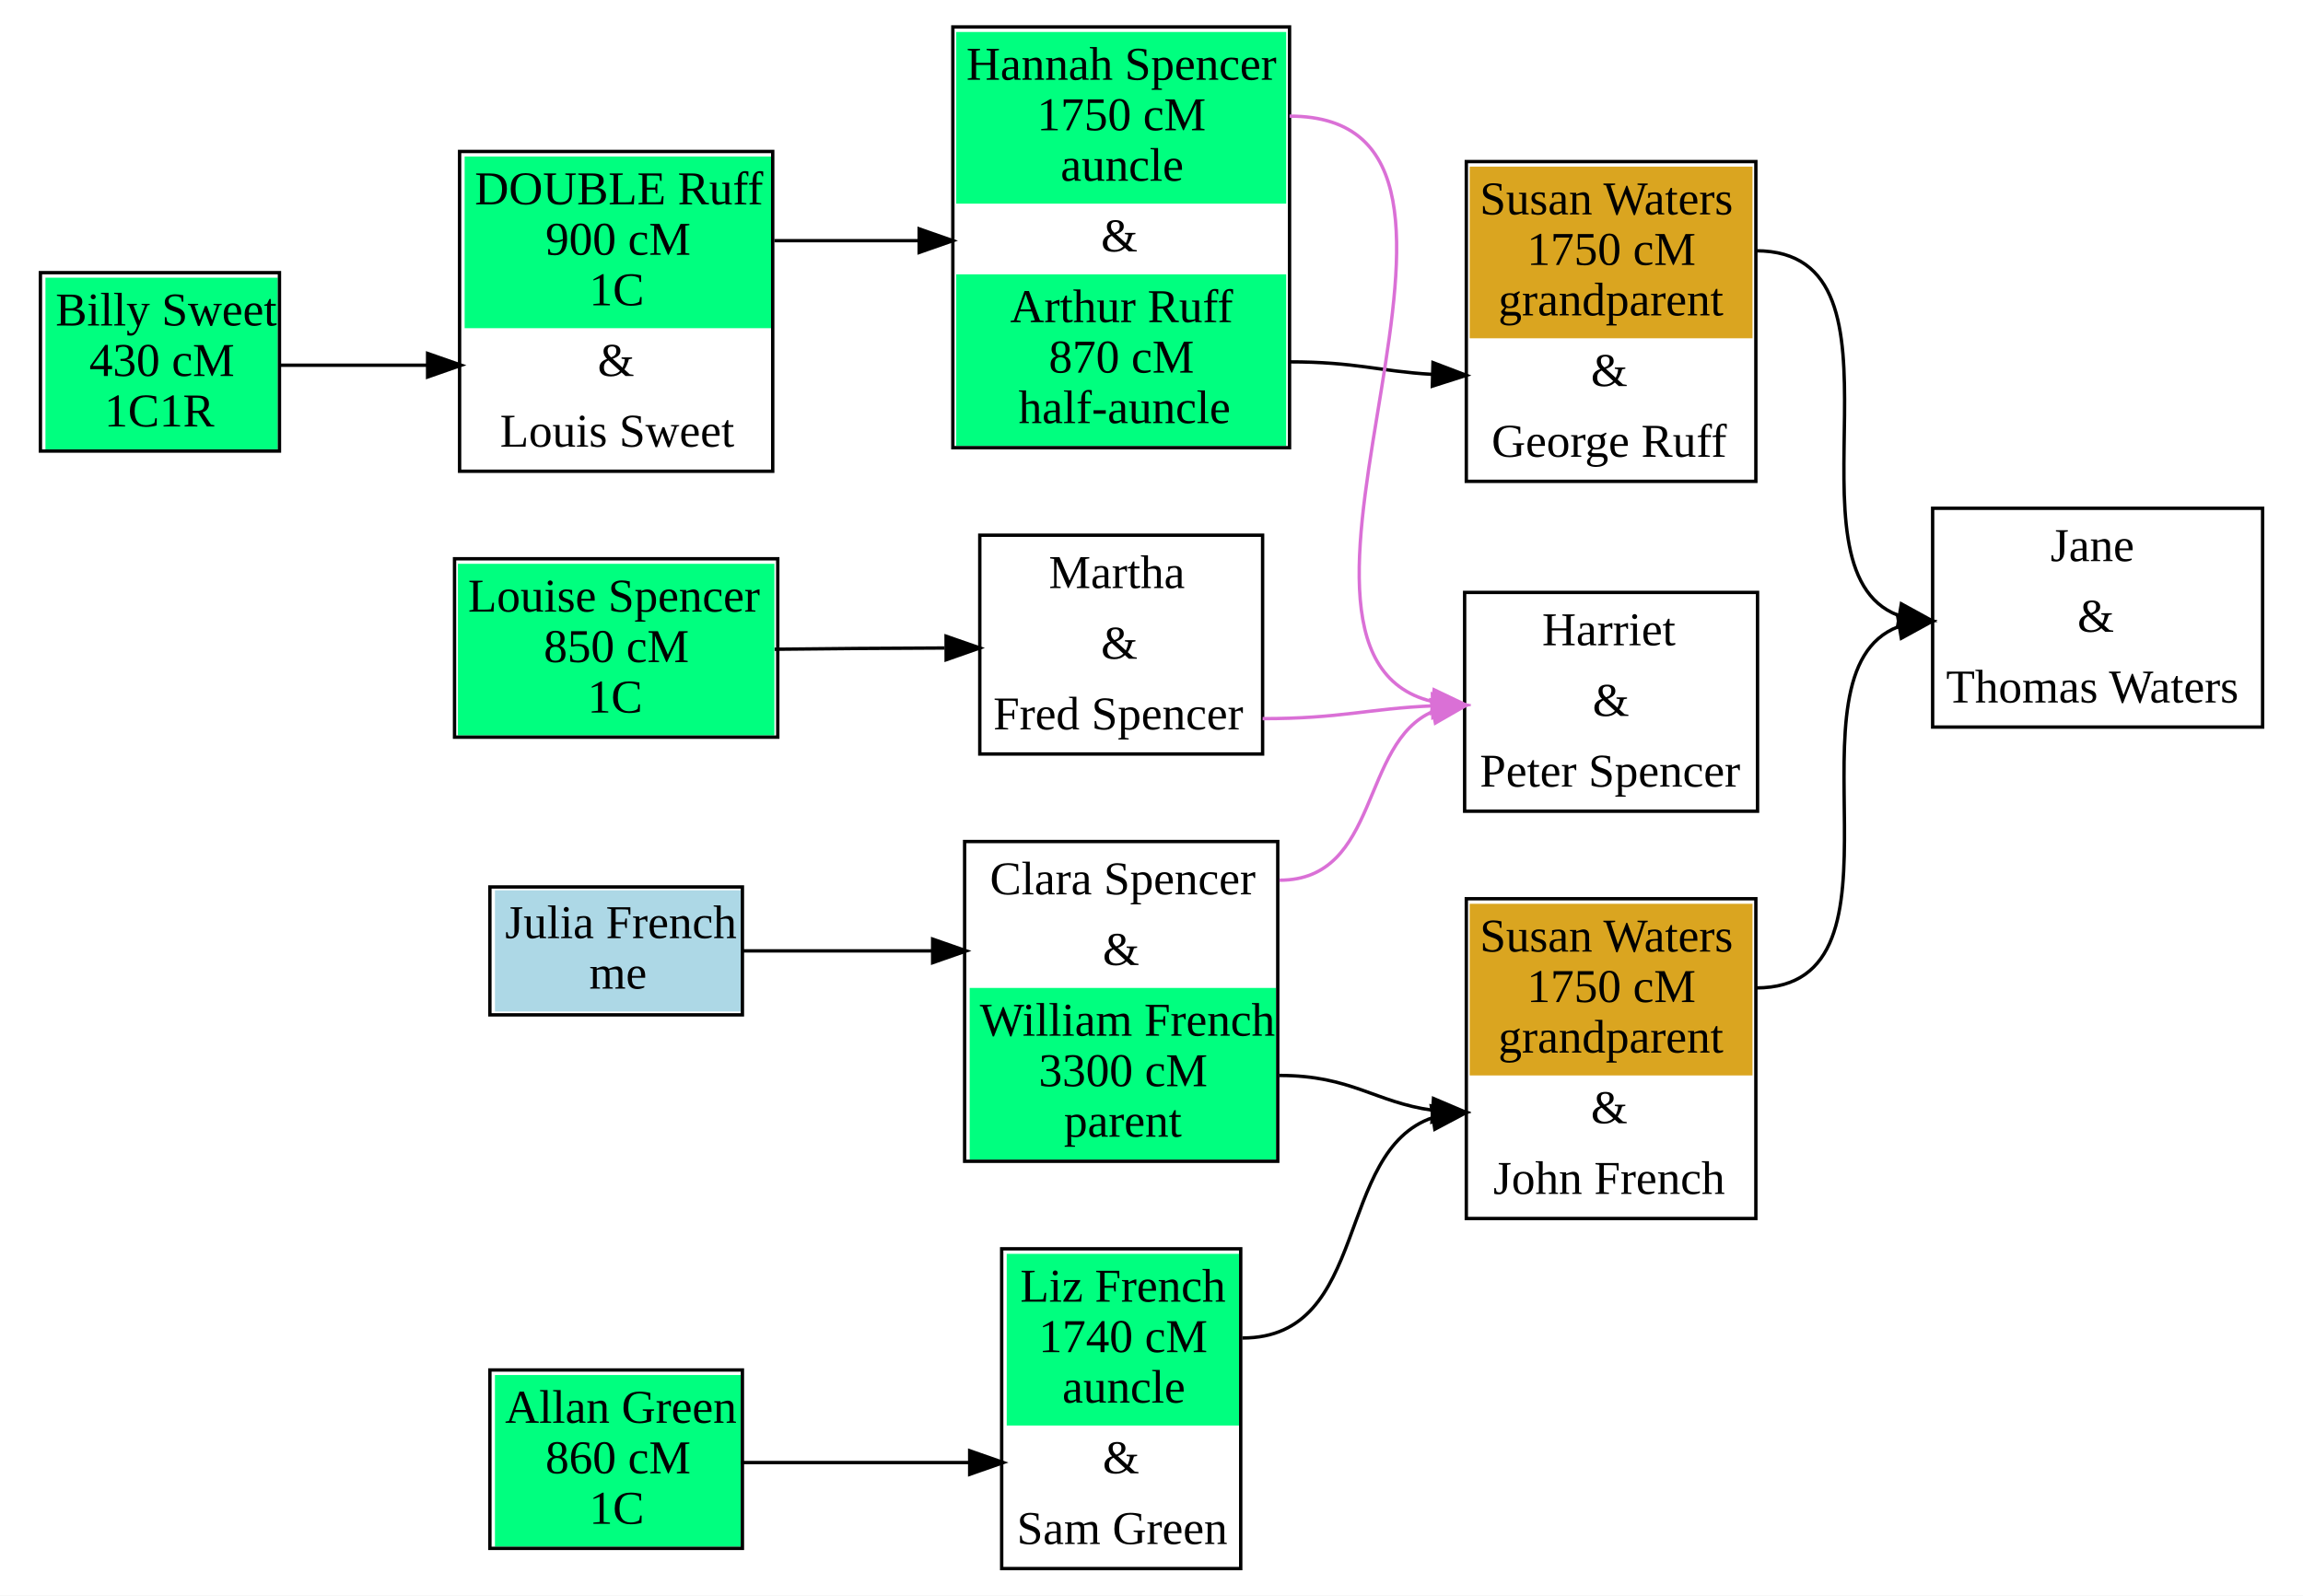
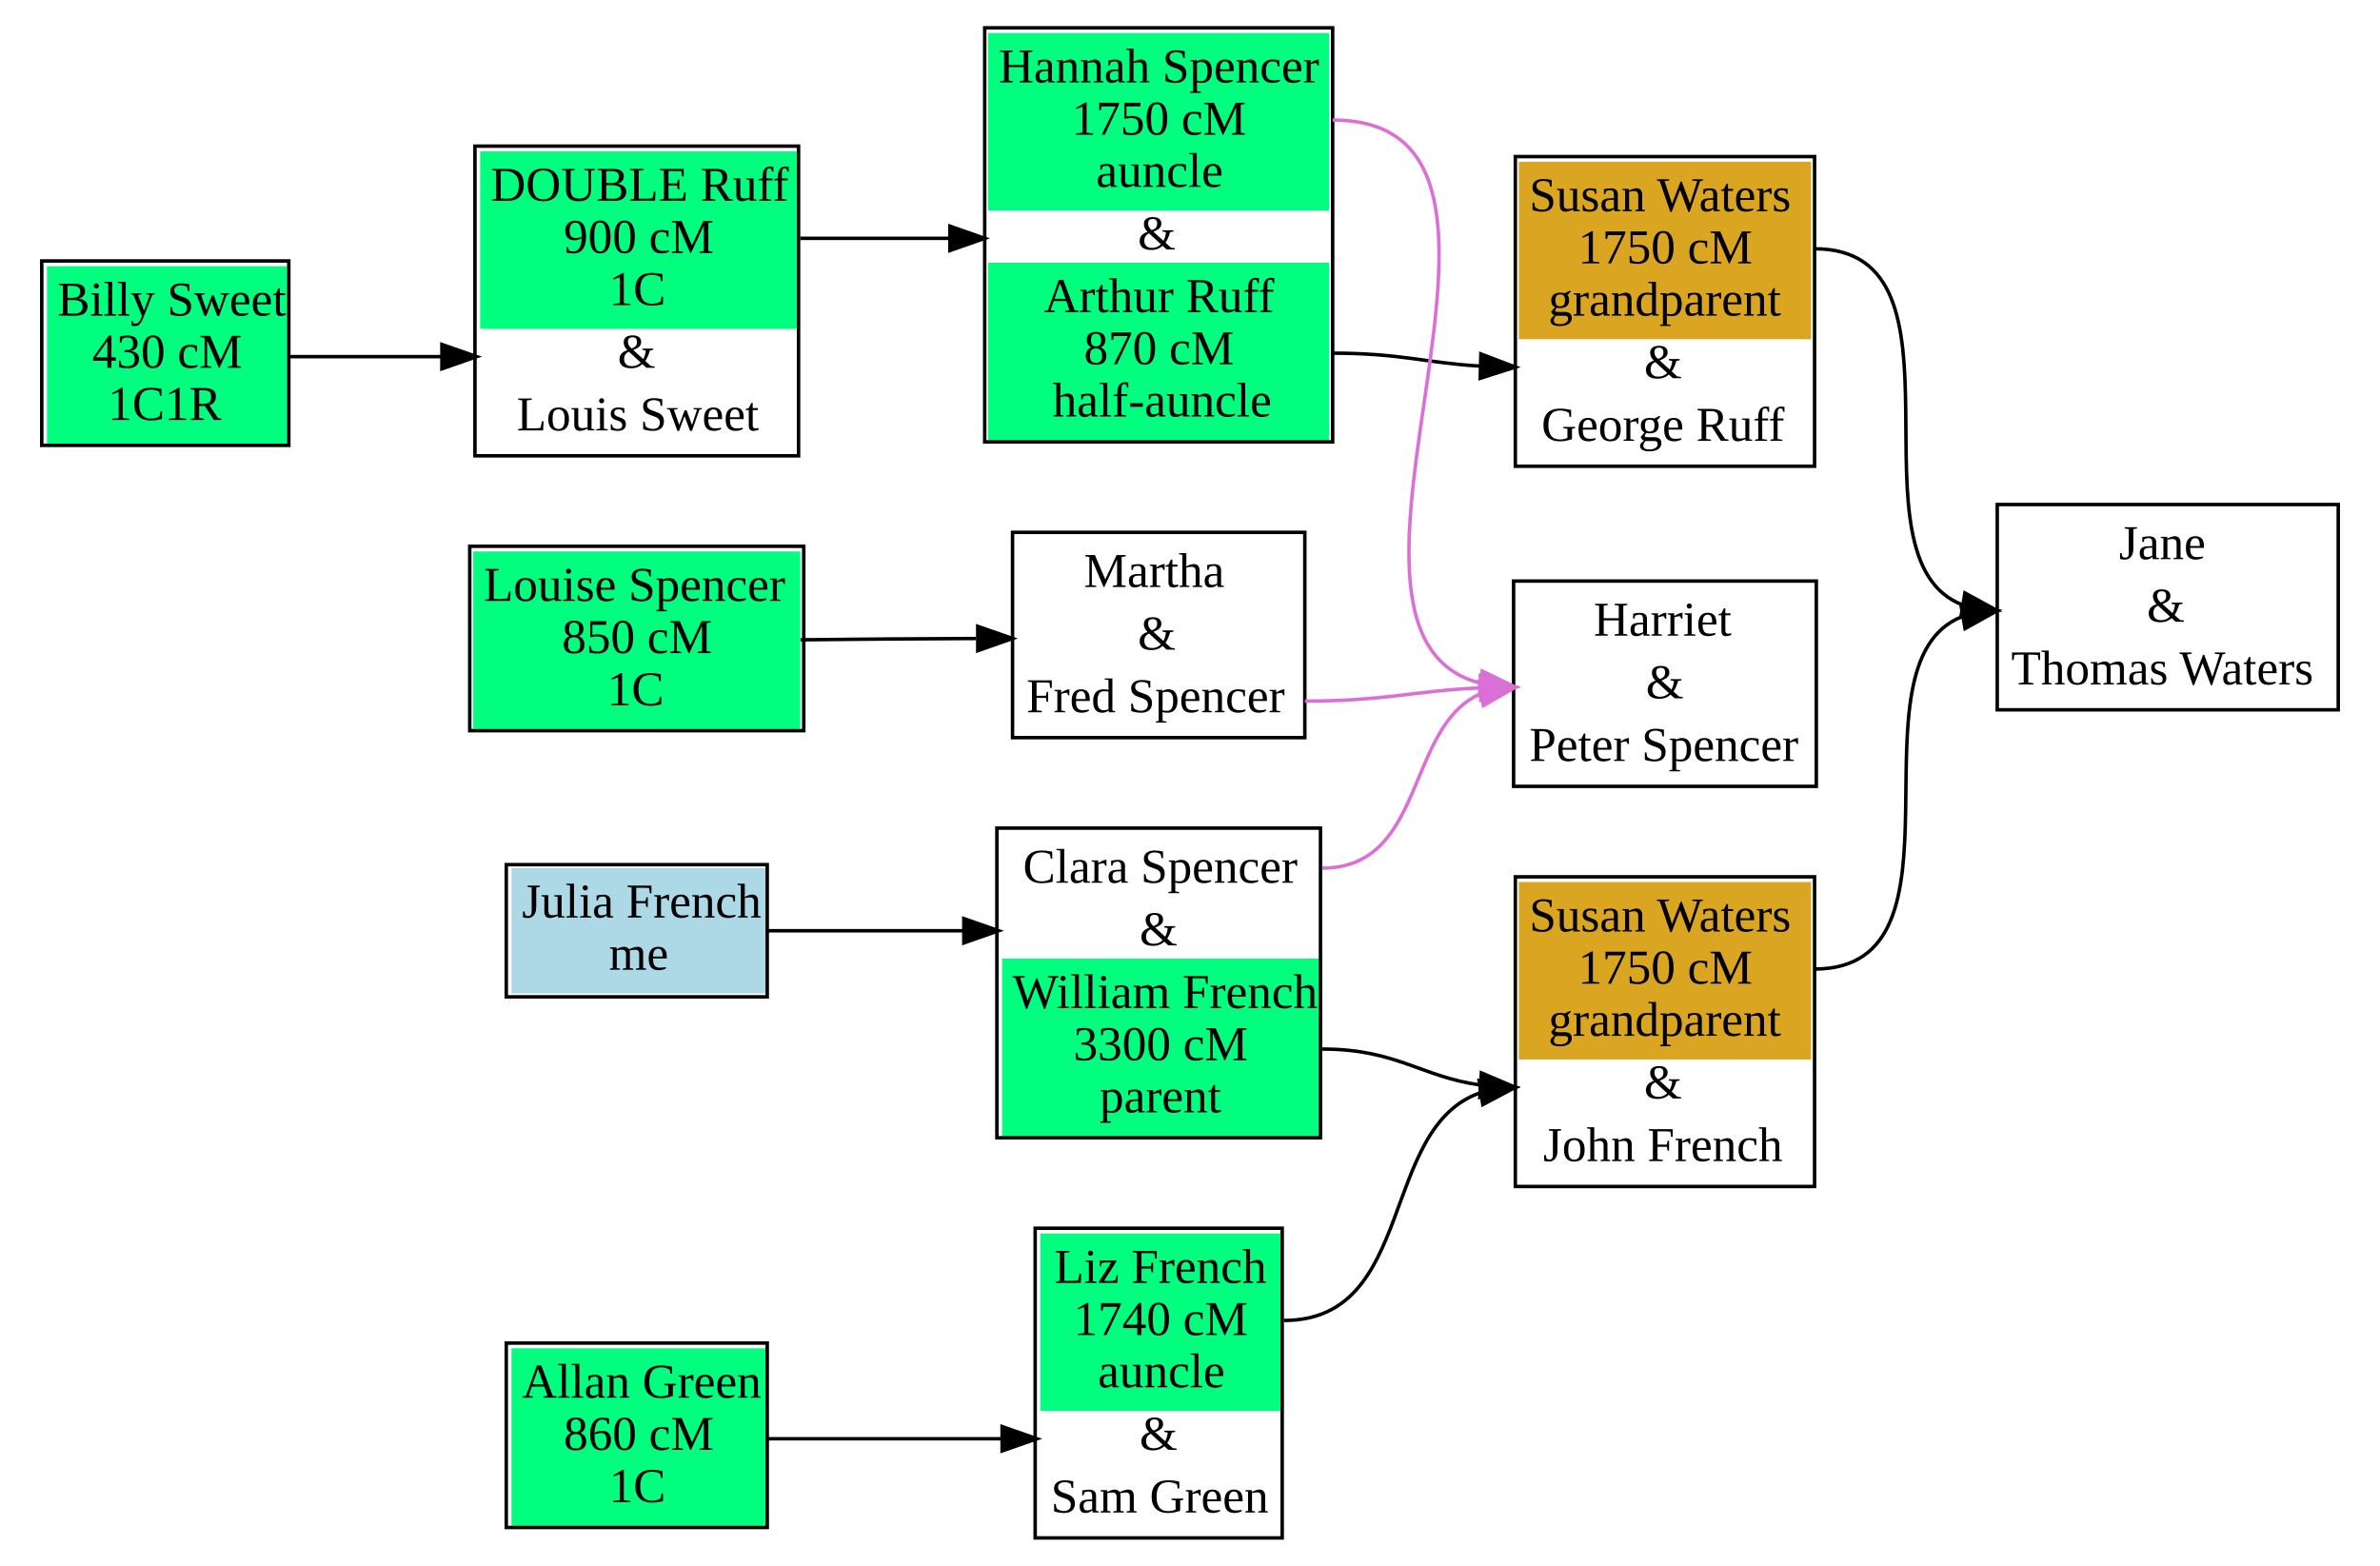
- <svg xmlns="http://www.w3.org/2000/svg" width="684pt" height="474pt" viewBox="0.00 0.00 684.00 474.00">
-   <g id="graph0" class="graph" transform="scale(1 1) rotate(0) translate(4 470)">
-     <polygon fill="white" stroke="transparent" points="-4,4 -4,-470 680,-470 680,4 -4,4" />
+ <svg xmlns="http://www.w3.org/2000/svg" width="684pt" height="450pt" viewBox="0.00 0.00 684.00 450.00">
+   <g id="graph0" class="graph" transform="scale(1 1) rotate(0) translate(4 446)">
+     <polygon fill="white" stroke="transparent" points="-4,4 -4,-446 680,-446 680,4 -4,4" />
    <g id="node1" class="node">
-       <polygon fill="goldenrod" stroke="transparent" points="432.5,-150.5 432.5,-201.5 516.5,-201.5 516.5,-150.5 432.5,-150.5" />
-       <text text-anchor="start" x="435.5" y="-187.3" font-family="Times New Roman,serif" font-size="14.00">Susan Waters</text>
-       <text text-anchor="start" x="449.5" y="-172.3" font-family="Times New Roman,serif" font-size="14.00">1750 cM</text>
-       <text text-anchor="start" x="441" y="-157.3" font-family="Times New Roman,serif" font-size="14.00">grandparent</text>
-       <text text-anchor="start" x="468.5" y="-136.3" font-family="Times New Roman,serif" font-size="14.00">&amp;</text>
-       <text text-anchor="start" x="439.5" y="-115.3" font-family="Times New Roman,serif" font-size="14.00">John French</text>
-       <polygon fill="none" stroke="black" points="431.5,-108 431.5,-203 517.5,-203 517.5,-108 431.5,-108" />
+       <polygon fill="goldenrod" stroke="transparent" points="432.5,-141.5 432.5,-192.5 516.5,-192.5 516.5,-141.5 432.5,-141.5" />
+       <text text-anchor="start" x="435.5" y="-178.3" font-family="Times New Roman,serif" font-size="14.00">Susan Waters</text>
+       <text text-anchor="start" x="449.5" y="-163.3" font-family="Times New Roman,serif" font-size="14.00">1750 cM</text>
+       <text text-anchor="start" x="441" y="-148.3" font-family="Times New Roman,serif" font-size="14.00">grandparent</text>
+       <text text-anchor="start" x="468.5" y="-130.3" font-family="Times New Roman,serif" font-size="14.00">&amp;</text>
+       <text text-anchor="start" x="439.5" y="-112.3" font-family="Times New Roman,serif" font-size="14.00">John French</text>
+       <polygon fill="none" stroke="black" points="431.5,-105 431.5,-194 517.5,-194 517.5,-105 431.5,-105" />
    </g>
    <g id="node5" class="node">
-       <text text-anchor="start" x="605" y="-303.3" font-family="Times New Roman,serif" font-size="14.00">Jane </text>
-       <text text-anchor="start" x="613" y="-282.3" font-family="Times New Roman,serif" font-size="14.00">&amp;</text>
-       <text text-anchor="start" x="574" y="-261.3" font-family="Times New Roman,serif" font-size="14.00">Thomas Waters</text>
-       <polygon fill="none" stroke="black" points="570,-254 570,-319 668,-319 668,-254 570,-254" />
+       <text text-anchor="start" x="605" y="-285.3" font-family="Times New Roman,serif" font-size="14.00">Jane </text>
+       <text text-anchor="start" x="613" y="-267.3" font-family="Times New Roman,serif" font-size="14.00">&amp;</text>
+       <text text-anchor="start" x="574" y="-249.3" font-family="Times New Roman,serif" font-size="14.00">Thomas Waters</text>
+       <polygon fill="none" stroke="black" points="570,-242 570,-301 668,-301 668,-242 570,-242" />
+     </g>
+     <g id="edge11" class="edge">
+       <path fill="none" stroke="black" d="M517.5,-167.5C564.87,-167.5 525.85,-255.03 559.72,-268.71" />
+       <polygon fill="black" stroke="black" points="559.55,-272.23 570,-270.5 560.75,-265.34 559.55,-272.23" />
+     </g>
+     <g id="node2" class="node">
+       <text text-anchor="start" x="290" y="-192.3" font-family="Times New Roman,serif" font-size="14.00">Clara Spencer</text>
+       <text text-anchor="start" x="323.5" y="-174.3" font-family="Times New Roman,serif" font-size="14.00">&amp;</text>
+       <polygon fill="springgreen" stroke="transparent" points="284,-119.5 284,-170.5 375,-170.5 375,-119.5 284,-119.5" />
+       <text text-anchor="start" x="287" y="-156.3" font-family="Times New Roman,serif" font-size="14.00">William French</text>
+       <text text-anchor="start" x="304.5" y="-141.3" font-family="Times New Roman,serif" font-size="14.00">3300 cM</text>
+       <text text-anchor="start" x="312" y="-126.3" font-family="Times New Roman,serif" font-size="14.00">parent</text>
+       <polygon fill="none" stroke="black" points="282.5,-119 282.5,-208 375.5,-208 375.5,-119 282.5,-119" />
+     </g>
+     <g id="edge8" class="edge">
+       <path fill="none" stroke="black" d="M376,-144.5C397.41,-144.5 404.37,-136.52 421.49,-134.16" />
+       <polygon fill="black" stroke="black" points="421.75,-137.65 431.5,-133.5 421.29,-130.66 421.75,-137.65" />
+     </g>
+     <g id="node6" class="node">
+       <text text-anchor="start" x="454" y="-263.3" font-family="Times New Roman,serif" font-size="14.00">Harriet </text>
+       <text text-anchor="start" x="469" y="-245.3" font-family="Times New Roman,serif" font-size="14.00">&amp;</text>
+       <text text-anchor="start" x="435.5" y="-227.3" font-family="Times New Roman,serif" font-size="14.00">Peter Spencer</text>
+       <polygon fill="none" stroke="black" points="431,-220 431,-279 518,-279 518,-220 431,-220" />
+     </g>
+     <g id="edge1" class="edge">
+       <path fill="none" stroke="orchid" d="M376,-196.5C405.97,-196.5 399.85,-237.39 421.65,-246.65" />
+       <polygon fill="orchid" stroke="orchid" points="421.03,-250.09 431.5,-248.5 422.32,-243.21 421.03,-250.09" />
+     </g>
+     <g id="node3" class="node">
+       <polygon fill="springgreen" stroke="transparent" points="295,-40.5 295,-91.5 364,-91.5 364,-40.5 295,-40.5" />
+       <text text-anchor="start" x="299" y="-77.3" font-family="Times New Roman,serif" font-size="14.00">Liz French</text>
+       <text text-anchor="start" x="304.5" y="-62.3" font-family="Times New Roman,serif" font-size="14.00">1740 cM</text>
+       <text text-anchor="start" x="311.5" y="-47.3" font-family="Times New Roman,serif" font-size="14.00">auncle</text>
+       <text text-anchor="start" x="323.5" y="-29.3" font-family="Times New Roman,serif" font-size="14.00">&amp;</text>
+       <text text-anchor="start" x="298" y="-11.3" font-family="Times New Roman,serif" font-size="14.00">Sam Green</text>
+       <polygon fill="none" stroke="black" points="293.5,-4 293.5,-93 364.5,-93 364.5,-4 293.5,-4" />
+     </g>
+     <g id="edge2" class="edge">
+       <path fill="none" stroke="black" d="M365,-66.5C403.19,-66.5 392.19,-122 421.54,-131.97" />
+       <polygon fill="black" stroke="black" points="421.09,-135.45 431.5,-133.5 422.15,-128.53 421.09,-135.45" />
+     </g>
+     <g id="node4" class="node">
+       <polygon fill="goldenrod" stroke="transparent" points="432.5,-348.5 432.5,-399.5 516.5,-399.5 516.5,-348.5 432.5,-348.5" />
+       <text text-anchor="start" x="435.5" y="-385.3" font-family="Times New Roman,serif" font-size="14.00">Susan Waters</text>
+       <text text-anchor="start" x="449.5" y="-370.3" font-family="Times New Roman,serif" font-size="14.00">1750 cM</text>
+       <text text-anchor="start" x="441" y="-355.3" font-family="Times New Roman,serif" font-size="14.00">grandparent</text>
+       <text text-anchor="start" x="468.5" y="-337.3" font-family="Times New Roman,serif" font-size="14.00">&amp;</text>
+       <text text-anchor="start" x="439" y="-319.3" font-family="Times New Roman,serif" font-size="14.00">George Ruff</text>
+       <polygon fill="none" stroke="black" points="431.5,-312 431.5,-401 517.5,-401 517.5,-312 431.5,-312" />
+     </g>
+     <g id="edge9" class="edge">
+       <path fill="none" stroke="black" d="M517.5,-374.5C565.43,-374.5 525.23,-285.36 560.09,-272.13" />
+       <polygon fill="black" stroke="black" points="560.7,-275.58 570,-270.5 559.56,-268.67 560.7,-275.58" />
+     </g>
+     <g id="node7" class="node">
+       <text text-anchor="start" x="307.5" y="-277.3" font-family="Times New Roman,serif" font-size="14.00">Martha </text>
+       <text text-anchor="start" x="323" y="-259.3" font-family="Times New Roman,serif" font-size="14.00">&amp;</text>
+       <text text-anchor="start" x="291" y="-241.3" font-family="Times New Roman,serif" font-size="14.00">Fred Spencer</text>
+       <polygon fill="none" stroke="black" points="287,-234 287,-293 371,-293 371,-234 287,-234" />
+     </g>
+     <g id="edge12" class="edge">
+       <path fill="none" stroke="orchid" d="M371,-244.5C394.26,-244.5 402.37,-247.48 421.48,-248.3" />
+       <polygon fill="orchid" stroke="orchid" points="421.43,-251.8 431.5,-248.5 421.57,-244.8 421.43,-251.8" />
+     </g>
+     <g id="node8" class="node">
+       <polygon fill="springgreen" stroke="transparent" points="280,-385.5 280,-436.5 378,-436.5 378,-385.5 280,-385.5" />
+       <text text-anchor="start" x="283" y="-422.3" font-family="Times New Roman,serif" font-size="14.00">Hannah Spencer</text>
+       <text text-anchor="start" x="304" y="-407.3" font-family="Times New Roman,serif" font-size="14.00">1750 cM</text>
+       <text text-anchor="start" x="311" y="-392.3" font-family="Times New Roman,serif" font-size="14.00">auncle</text>
+       <text text-anchor="start" x="323" y="-374.3" font-family="Times New Roman,serif" font-size="14.00">&amp;</text>
+       <polygon fill="springgreen" stroke="transparent" points="280,-319.5 280,-370.5 378,-370.5 378,-319.5 280,-319.5" />
+       <text text-anchor="start" x="296" y="-356.3" font-family="Times New Roman,serif" font-size="14.00">Arthur Ruff</text>
+       <text text-anchor="start" x="307.5" y="-341.3" font-family="Times New Roman,serif" font-size="14.00">870 cM</text>
+       <text text-anchor="start" x="298.5" y="-326.3" font-family="Times New Roman,serif" font-size="14.00">half-auncle</text>
+       <polygon fill="none" stroke="black" points="279,-319 279,-438 379,-438 379,-319 279,-319" />
+     </g>
+     <g id="edge7" class="edge">
+       <path fill="none" stroke="black" d="M379,-344.5C398.56,-344.5 405.75,-341.7 421.26,-340.79" />
+       <polygon fill="black" stroke="black" points="421.6,-344.28 431.5,-340.5 421.41,-337.28 421.6,-344.28" />
    </g>
    <g id="edge13" class="edge">
-       <path fill="none" stroke="black" d="M517.5,-176.5C567.28,-176.5 523.8,-269.92 559.74,-283.79" />
-       <polygon fill="black" stroke="black" points="559.56,-287.31 570,-285.5 560.71,-280.4 559.56,-287.31" />
+       <path fill="none" stroke="orchid" d="M379,-411.5C451.24,-411.5 365.06,-264.63 421.22,-249.72" />
+       <polygon fill="orchid" stroke="orchid" points="421.98,-253.15 431.5,-248.5 421.16,-246.2 421.98,-253.15" />
    </g>
-     <g id="node2" class="node">
-       <text text-anchor="start" x="290" y="-204.3" font-family="Times New Roman,serif" font-size="14.00">Clara Spencer</text>
-       <text text-anchor="start" x="323.5" y="-183.3" font-family="Times New Roman,serif" font-size="14.00">&amp;</text>
-       <polygon fill="springgreen" stroke="transparent" points="284,-125.5 284,-176.5 375,-176.5 375,-125.5 284,-125.5" />
-       <text text-anchor="start" x="287" y="-162.3" font-family="Times New Roman,serif" font-size="14.00">William French</text>
-       <text text-anchor="start" x="304.5" y="-147.3" font-family="Times New Roman,serif" font-size="14.00">3300 cM</text>
-       <text text-anchor="start" x="312" y="-132.3" font-family="Times New Roman,serif" font-size="14.00">parent</text>
-       <polygon fill="none" stroke="black" points="282.5,-125 282.5,-220 375.5,-220 375.5,-125 282.5,-125" />
+     <g id="node9" class="node">
+       <polygon fill="springgreen" stroke="transparent" points="134,-351.5 134,-402.5 225,-402.5 225,-351.5 134,-351.5" />
+       <text text-anchor="start" x="137" y="-388.3" font-family="Times New Roman,serif" font-size="14.00">DOUBLE Ruff</text>
+       <text text-anchor="start" x="158" y="-373.3" font-family="Times New Roman,serif" font-size="14.00">900 cM</text>
+       <text text-anchor="start" x="171" y="-358.3" font-family="Times New Roman,serif" font-size="14.00">1C</text>
+       <text text-anchor="start" x="173.5" y="-340.3" font-family="Times New Roman,serif" font-size="14.00">&amp;</text>
+       <text text-anchor="start" x="144.5" y="-322.3" font-family="Times New Roman,serif" font-size="14.00">Louis Sweet</text>
+       <polygon fill="none" stroke="black" points="132.5,-315 132.5,-404 225.5,-404 225.5,-315 132.5,-315" />
    </g>
-     <g id="edge2" class="edge">
-       <path fill="none" stroke="black" d="M376,-150.5C397.41,-150.5 404.37,-142.52 421.49,-140.16" />
-       <polygon fill="black" stroke="black" points="421.75,-143.65 431.5,-139.5 421.29,-136.66 421.75,-143.65" />
+     <g id="edge4" class="edge">
+       <path fill="none" stroke="black" d="M226,-377.5C245.69,-377.5 253.04,-377.5 268.68,-377.5" />
+       <polygon fill="black" stroke="black" points="269,-381 279,-377.5 269,-374 269,-381" />
    </g>
-     <g id="node6" class="node">
-       <text text-anchor="start" x="454" y="-278.3" font-family="Times New Roman,serif" font-size="14.00">Harriet </text>
-       <text text-anchor="start" x="469" y="-257.3" font-family="Times New Roman,serif" font-size="14.00">&amp;</text>
-       <text text-anchor="start" x="435.5" y="-236.3" font-family="Times New Roman,serif" font-size="14.00">Peter Spencer</text>
-       <polygon fill="none" stroke="black" points="431,-229 431,-294 518,-294 518,-229 431,-229" />
+     <g id="node10" class="node">
+       <polygon fill="springgreen" stroke="transparent" points="143,-7.5 143,-58.5 216,-58.5 216,-7.5 143,-7.5" />
+       <text text-anchor="start" x="146" y="-44.3" font-family="Times New Roman,serif" font-size="14.00">Allan Green</text>
+       <text text-anchor="start" x="158" y="-29.3" font-family="Times New Roman,serif" font-size="14.00">860 cM</text>
+       <text text-anchor="start" x="171" y="-14.3" font-family="Times New Roman,serif" font-size="14.00">1C</text>
+       <polygon fill="none" stroke="black" points="141.5,-7 141.5,-60 216.5,-60 216.5,-7 141.5,-7" />
    </g>
-     <g id="edge1" class="edge">
-       <path fill="none" stroke="orchid" d="M376,-208.5C405.97,-208.5 399.85,-249.39 421.65,-258.65" />
-       <polygon fill="orchid" stroke="orchid" points="421.03,-262.09 431.5,-260.5 422.32,-255.21 421.03,-262.09" />
+     <g id="edge6" class="edge">
+       <path fill="none" stroke="black" d="M216.12,-32.5C235.55,-32.5 260.43,-32.5 283.76,-32.5" />
+       <polygon fill="black" stroke="black" points="284,-36 294,-32.5 284,-29 284,-36" />
    </g>
-     <g id="node3" class="node">
-       <polygon fill="springgreen" stroke="transparent" points="295,-46.5 295,-97.5 364,-97.5 364,-46.5 295,-46.5" />
-       <text text-anchor="start" x="299" y="-83.3" font-family="Times New Roman,serif" font-size="14.00">Liz French</text>
-       <text text-anchor="start" x="304.5" y="-68.3" font-family="Times New Roman,serif" font-size="14.00">1740 cM</text>
-       <text text-anchor="start" x="311.5" y="-53.3" font-family="Times New Roman,serif" font-size="14.00">auncle</text>
-       <text text-anchor="start" x="323.5" y="-32.3" font-family="Times New Roman,serif" font-size="14.00">&amp;</text>
-       <text text-anchor="start" x="298" y="-11.3" font-family="Times New Roman,serif" font-size="14.00">Sam Green</text>
-       <polygon fill="none" stroke="black" points="293.5,-4 293.5,-99 364.5,-99 364.5,-4 293.5,-4" />
+     <g id="node11" class="node">
+       <polygon fill="springgreen" stroke="transparent" points="9.5,-318.5 9.5,-369.5 78.5,-369.5 78.5,-318.5 9.5,-318.5" />
+       <text text-anchor="start" x="12.5" y="-355.3" font-family="Times New Roman,serif" font-size="14.00">Billy Sweet</text>
+       <text text-anchor="start" x="22.5" y="-340.3" font-family="Times New Roman,serif" font-size="14.00">430 cM</text>
+       <text text-anchor="start" x="27" y="-325.3" font-family="Times New Roman,serif" font-size="14.00">1C1R</text>
+       <polygon fill="none" stroke="black" points="8,-318 8,-371 79,-371 79,-318 8,-318" />
    </g>
    <g id="edge3" class="edge">
-       <path fill="none" stroke="black" d="M365,-72.5C403.19,-72.5 392.19,-128 421.54,-137.97" />
-       <polygon fill="black" stroke="black" points="421.09,-141.45 431.5,-139.5 422.15,-134.53 421.09,-141.45" />
+       <path fill="none" stroke="black" d="M78.74,-343.5C92.02,-343.5 107.71,-343.5 122.74,-343.5" />
+       <polygon fill="black" stroke="black" points="123,-347 133,-343.5 123,-340 123,-347" />
    </g>
-     <g id="node4" class="node">
-       <polygon fill="goldenrod" stroke="transparent" points="432.5,-369.5 432.5,-420.5 516.5,-420.5 516.5,-369.5 432.5,-369.5" />
-       <text text-anchor="start" x="435.5" y="-406.3" font-family="Times New Roman,serif" font-size="14.00">Susan Waters</text>
-       <text text-anchor="start" x="449.5" y="-391.3" font-family="Times New Roman,serif" font-size="14.00">1750 cM</text>
-       <text text-anchor="start" x="441" y="-376.3" font-family="Times New Roman,serif" font-size="14.00">grandparent</text>
-       <text text-anchor="start" x="468.5" y="-355.3" font-family="Times New Roman,serif" font-size="14.00">&amp;</text>
-       <text text-anchor="start" x="439" y="-334.3" font-family="Times New Roman,serif" font-size="14.00">George Ruff</text>
-       <polygon fill="none" stroke="black" points="431.5,-327 431.5,-422 517.5,-422 517.5,-327 431.5,-327" />
+     <g id="node12" class="node">
+       <polygon fill="springgreen" stroke="transparent" points="132,-236.5 132,-287.5 226,-287.5 226,-236.5 132,-236.5" />
+       <text text-anchor="start" x="135" y="-273.3" font-family="Times New Roman,serif" font-size="14.00">Louise Spencer</text>
+       <text text-anchor="start" x="157.5" y="-258.3" font-family="Times New Roman,serif" font-size="14.00">850 cM</text>
+       <text text-anchor="start" x="170.5" y="-243.3" font-family="Times New Roman,serif" font-size="14.00">1C</text>
+       <polygon fill="none" stroke="black" points="131,-236 131,-289 227,-289 227,-236 131,-236" />
    </g>
    <g id="edge10" class="edge">
-       <path fill="none" stroke="black" d="M517.5,-395.5C567.65,-395.5 523.51,-301.22 559.67,-287.23" />
-       <polygon fill="black" stroke="black" points="560.71,-290.6 570,-285.5 559.56,-283.7 560.71,-290.6" />
+       <path fill="none" stroke="black" d="M226.08,-262.12C241.72,-262.29 259.54,-262.44 276.54,-262.49" />
+       <polygon fill="black" stroke="black" points="276.99,-265.99 287,-262.5 277.01,-258.99 276.99,-265.99" />
    </g>
-     <g id="node7" class="node">
-       <text text-anchor="start" x="307.5" y="-295.3" font-family="Times New Roman,serif" font-size="14.00">Martha </text>
-       <text text-anchor="start" x="323" y="-274.3" font-family="Times New Roman,serif" font-size="14.00">&amp;</text>
-       <text text-anchor="start" x="291" y="-253.3" font-family="Times New Roman,serif" font-size="14.00">Fred Spencer</text>
-       <polygon fill="none" stroke="black" points="287,-246 287,-311 371,-311 371,-246 287,-246" />
+     <g id="node13" class="node">
+       <polygon fill="lightblue" stroke="transparent" points="143,-160.5 143,-196.5 216,-196.5 216,-160.5 143,-160.5" />
+       <text text-anchor="start" x="146" y="-182.3" font-family="Times New Roman,serif" font-size="14.00">Julia French</text>
+       <text text-anchor="start" x="171" y="-167.3" font-family="Times New Roman,serif" font-size="14.00">me</text>
+       <polygon fill="none" stroke="black" points="141.5,-159.5 141.5,-197.5 216.5,-197.5 216.5,-159.5 141.5,-159.5" />
    </g>
    <g id="edge5" class="edge">
-       <path fill="none" stroke="orchid" d="M371,-256.5C394.26,-256.5 402.37,-259.48 421.48,-260.3" />
-       <polygon fill="orchid" stroke="orchid" points="421.43,-263.8 431.5,-260.5 421.57,-256.8 421.43,-263.8" />
-     </g>
-     <g id="node8" class="node">
-       <polygon fill="springgreen" stroke="transparent" points="280,-409.5 280,-460.5 378,-460.5 378,-409.5 280,-409.5" />
-       <text text-anchor="start" x="283" y="-446.3" font-family="Times New Roman,serif" font-size="14.00">Hannah Spencer</text>
-       <text text-anchor="start" x="304" y="-431.3" font-family="Times New Roman,serif" font-size="14.00">1750 cM</text>
-       <text text-anchor="start" x="311" y="-416.3" font-family="Times New Roman,serif" font-size="14.00">auncle</text>
-       <text text-anchor="start" x="323" y="-395.3" font-family="Times New Roman,serif" font-size="14.00">&amp;</text>
-       <polygon fill="springgreen" stroke="transparent" points="280,-337.5 280,-388.5 378,-388.5 378,-337.5 280,-337.5" />
-       <text text-anchor="start" x="296" y="-374.3" font-family="Times New Roman,serif" font-size="14.00">Arthur Ruff</text>
-       <text text-anchor="start" x="307.5" y="-359.3" font-family="Times New Roman,serif" font-size="14.00">870 cM</text>
-       <text text-anchor="start" x="298.5" y="-344.3" font-family="Times New Roman,serif" font-size="14.00">half-auncle</text>
-       <polygon fill="none" stroke="black" points="279,-337 279,-462 379,-462 379,-337 279,-337" />
-     </g>
-     <g id="edge8" class="edge">
-       <path fill="none" stroke="black" d="M379,-362.5C398.56,-362.5 405.75,-359.7 421.26,-358.79" />
-       <polygon fill="black" stroke="black" points="421.6,-362.28 431.5,-358.5 421.41,-355.28 421.6,-362.28" />
-     </g>
-     <g id="edge6" class="edge">
-       <path fill="none" stroke="orchid" d="M379,-435.5C456.4,-435.5 360.18,-276.52 421.3,-261.62" />
-       <polygon fill="orchid" stroke="orchid" points="421.94,-265.07 431.5,-260.5 421.18,-258.11 421.94,-265.07" />
-     </g>
-     <g id="node9" class="node">
-       <polygon fill="springgreen" stroke="transparent" points="134,-372.5 134,-423.5 225,-423.5 225,-372.5 134,-372.5" />
-       <text text-anchor="start" x="137" y="-409.3" font-family="Times New Roman,serif" font-size="14.00">DOUBLE Ruff</text>
-       <text text-anchor="start" x="158" y="-394.3" font-family="Times New Roman,serif" font-size="14.00">900 cM</text>
-       <text text-anchor="start" x="171" y="-379.3" font-family="Times New Roman,serif" font-size="14.00">1C</text>
-       <text text-anchor="start" x="173.5" y="-358.3" font-family="Times New Roman,serif" font-size="14.00">&amp;</text>
-       <text text-anchor="start" x="144.5" y="-337.3" font-family="Times New Roman,serif" font-size="14.00">Louis Sweet</text>
-       <polygon fill="none" stroke="black" points="132.5,-330 132.5,-425 225.5,-425 225.5,-330 132.5,-330" />
-     </g>
-     <g id="edge11" class="edge">
-       <path fill="none" stroke="black" d="M226,-398.5C245.69,-398.5 253.04,-398.5 268.68,-398.5" />
-       <polygon fill="black" stroke="black" points="269,-402 279,-398.5 269,-395 269,-402" />
-     </g>
-     <g id="node10" class="node">
-       <polygon fill="springgreen" stroke="transparent" points="143,-10.5 143,-61.5 216,-61.5 216,-10.5 143,-10.5" />
-       <text text-anchor="start" x="146" y="-47.3" font-family="Times New Roman,serif" font-size="14.00">Allan Green</text>
-       <text text-anchor="start" x="158" y="-32.3" font-family="Times New Roman,serif" font-size="14.00">860 cM</text>
-       <text text-anchor="start" x="171" y="-17.3" font-family="Times New Roman,serif" font-size="14.00">1C</text>
-       <polygon fill="none" stroke="black" points="141.5,-10 141.5,-63 216.5,-63 216.5,-10 141.5,-10" />
-     </g>
-     <g id="edge4" class="edge">
-       <path fill="none" stroke="black" d="M216.12,-35.5C235.55,-35.5 260.43,-35.5 283.76,-35.5" />
-       <polygon fill="black" stroke="black" points="284,-39 294,-35.5 284,-32 284,-39" />
-     </g>
-     <g id="node11" class="node">
-       <polygon fill="springgreen" stroke="transparent" points="132,-251.5 132,-302.5 226,-302.5 226,-251.5 132,-251.5" />
-       <text text-anchor="start" x="135" y="-288.3" font-family="Times New Roman,serif" font-size="14.00">Louise Spencer</text>
-       <text text-anchor="start" x="157.5" y="-273.3" font-family="Times New Roman,serif" font-size="14.00">850 cM</text>
-       <text text-anchor="start" x="170.5" y="-258.3" font-family="Times New Roman,serif" font-size="14.00">1C</text>
-       <polygon fill="none" stroke="black" points="131,-251 131,-304 227,-304 227,-251 131,-251" />
-     </g>
-     <g id="edge7" class="edge">
-       <path fill="none" stroke="black" d="M226.08,-277.12C241.72,-277.29 259.54,-277.44 276.54,-277.49" />
-       <polygon fill="black" stroke="black" points="276.99,-280.99 287,-277.5 277.01,-273.99 276.99,-280.99" />
-     </g>
-     <g id="node12" class="node">
-       <polygon fill="springgreen" stroke="transparent" points="9.5,-336.5 9.5,-387.5 78.5,-387.5 78.5,-336.5 9.5,-336.5" />
-       <text text-anchor="start" x="12.5" y="-373.3" font-family="Times New Roman,serif" font-size="14.00">Billy Sweet</text>
-       <text text-anchor="start" x="22.5" y="-358.3" font-family="Times New Roman,serif" font-size="14.00">430 cM</text>
-       <text text-anchor="start" x="27" y="-343.3" font-family="Times New Roman,serif" font-size="14.00">1C1R</text>
-       <polygon fill="none" stroke="black" points="8,-336 8,-389 79,-389 79,-336 8,-336" />
-     </g>
-     <g id="edge9" class="edge">
-       <path fill="none" stroke="black" d="M78.74,-361.5C92.02,-361.5 107.71,-361.5 122.74,-361.5" />
-       <polygon fill="black" stroke="black" points="123,-365 133,-361.5 123,-358 123,-365" />
-     </g>
-     <g id="node13" class="node">
-       <polygon fill="lightblue" stroke="transparent" points="143,-169.5 143,-205.5 216,-205.5 216,-169.5 143,-169.5" />
-       <text text-anchor="start" x="146" y="-191.3" font-family="Times New Roman,serif" font-size="14.00">Julia French</text>
-       <text text-anchor="start" x="171" y="-176.3" font-family="Times New Roman,serif" font-size="14.00">me</text>
-       <polygon fill="none" stroke="black" points="141.5,-168.5 141.5,-206.5 216.5,-206.5 216.5,-168.5 141.5,-168.5" />
-     </g>
-     <g id="edge12" class="edge">
-       <path fill="none" stroke="black" d="M216.4,-187.5C233.11,-187.5 253.61,-187.5 272.99,-187.5" />
-       <polygon fill="black" stroke="black" points="273,-191 283,-187.5 273,-184 273,-191" />
+       <path fill="none" stroke="black" d="M216.4,-178.5C233.11,-178.5 253.61,-178.5 272.99,-178.5" />
+       <polygon fill="black" stroke="black" points="273,-182 283,-178.5 273,-175 273,-182" />
    </g>
  </g>
</svg>
